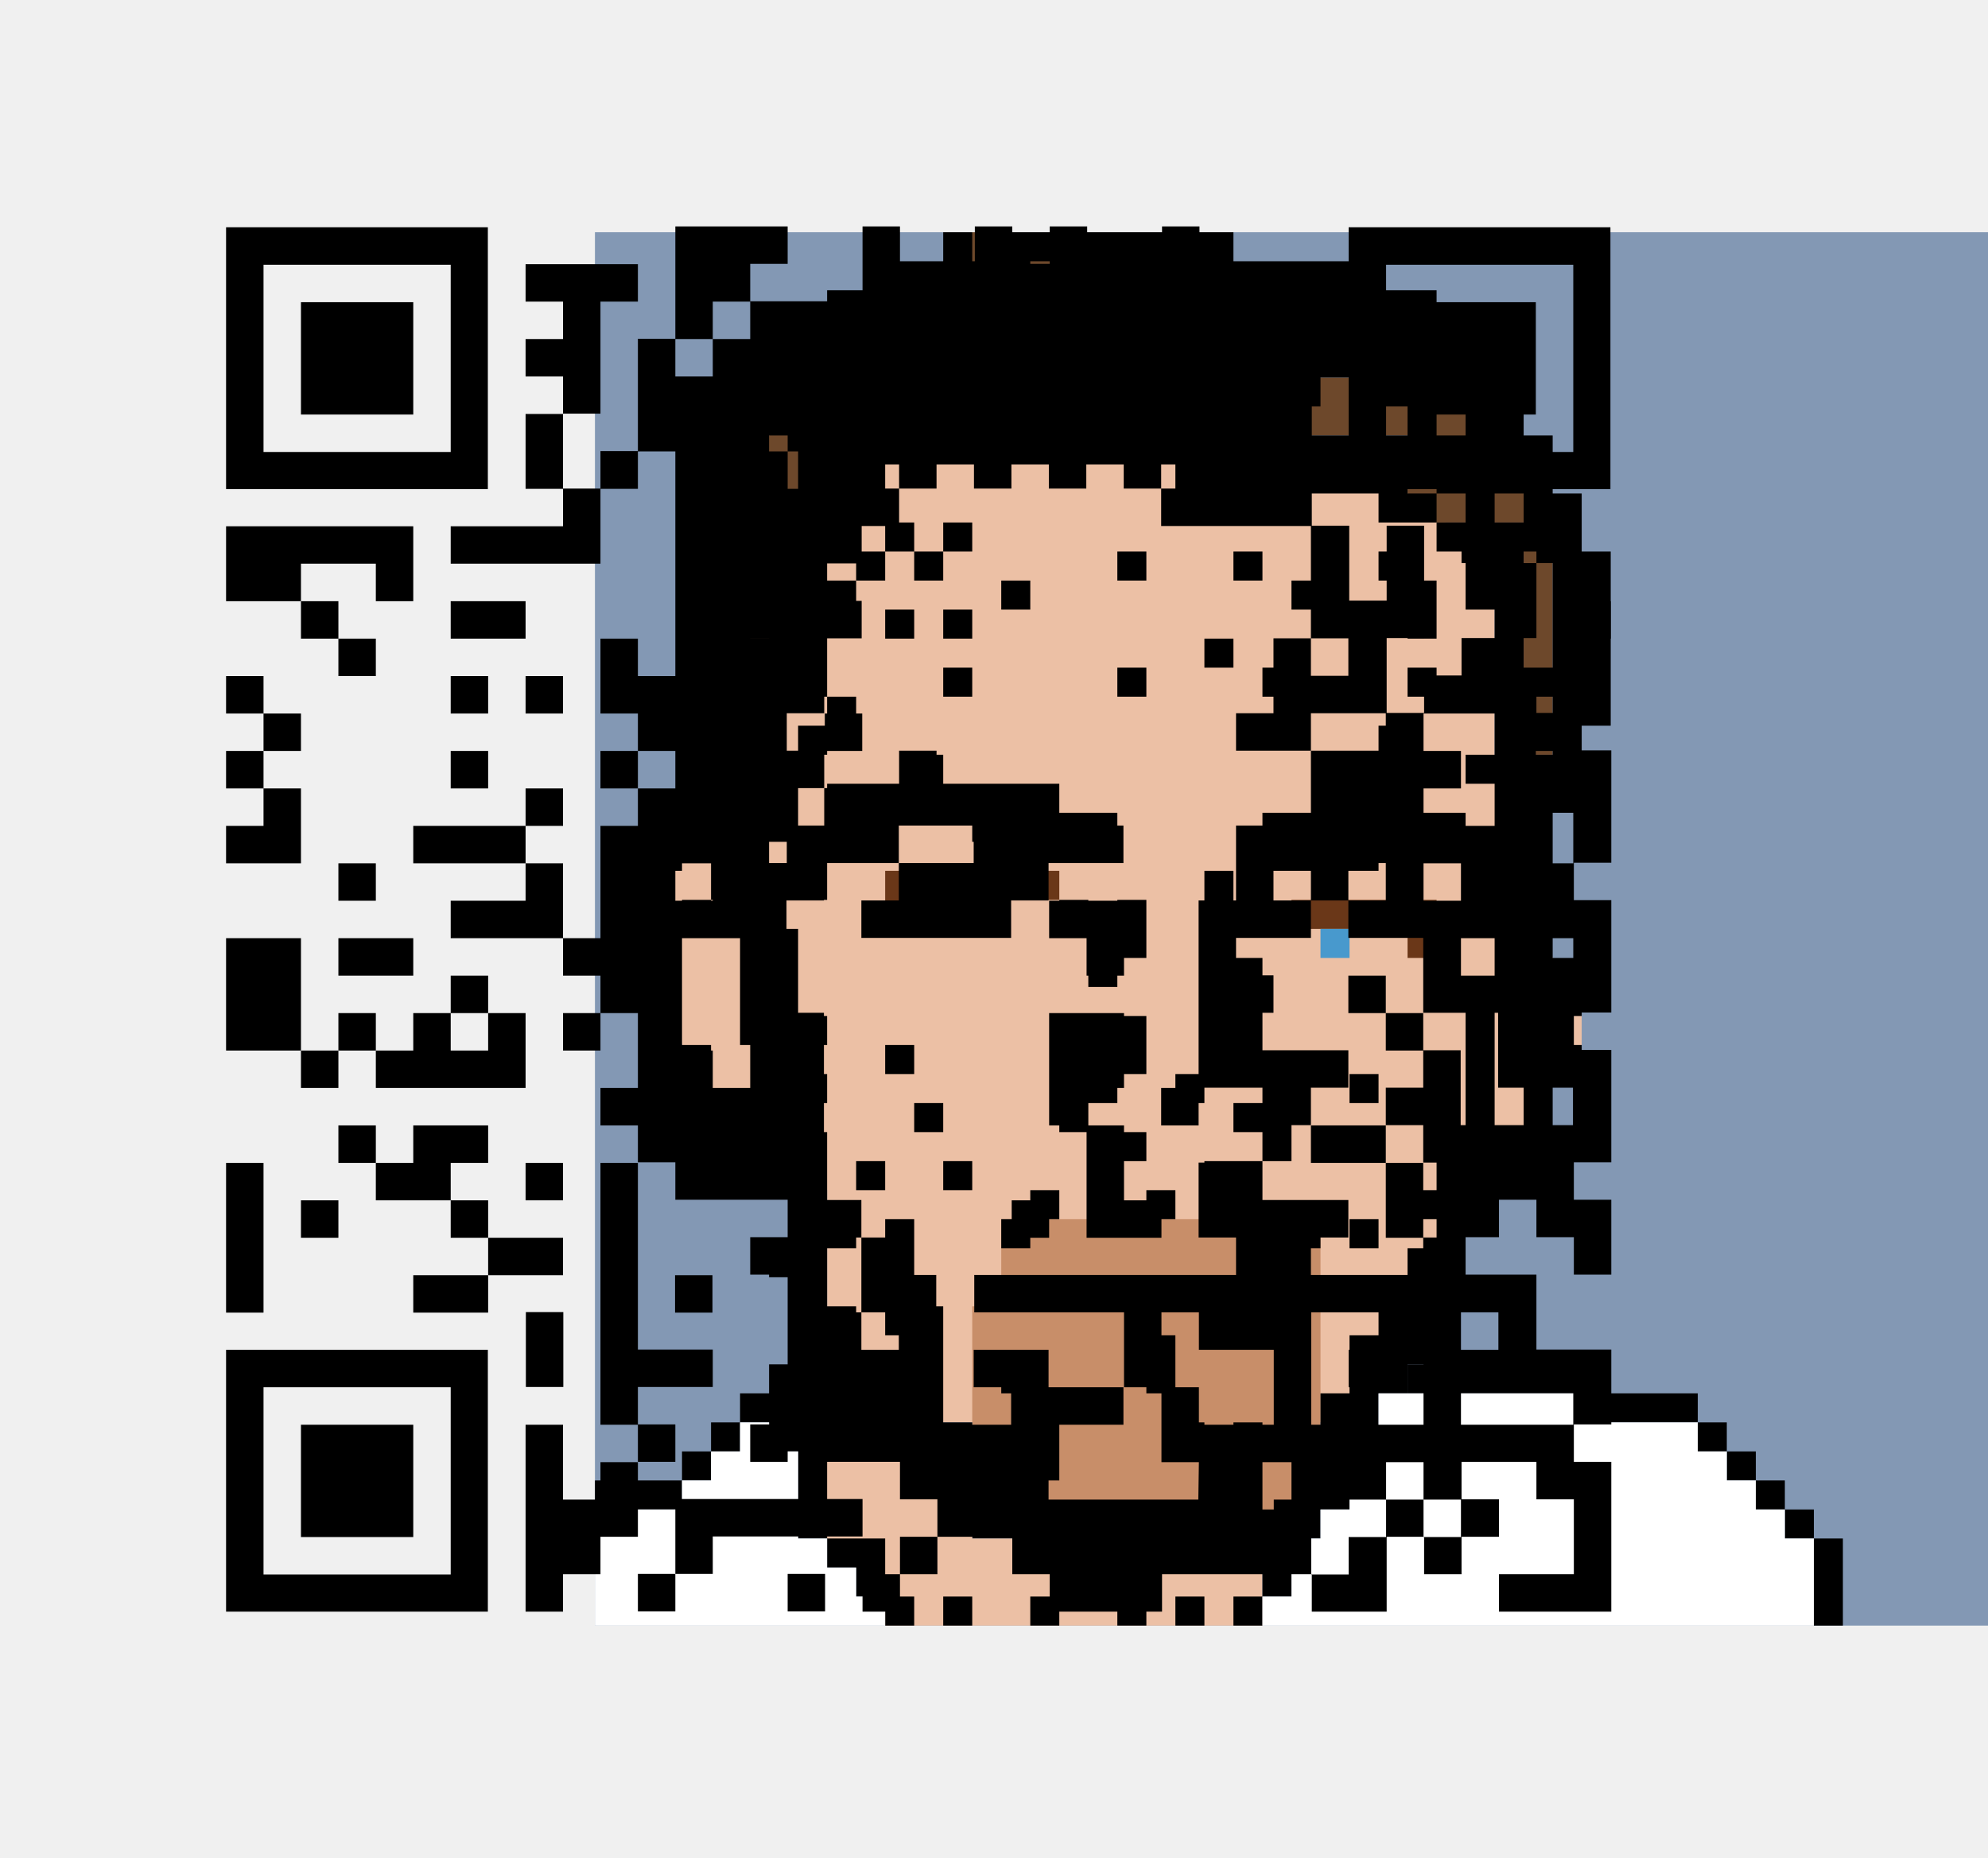
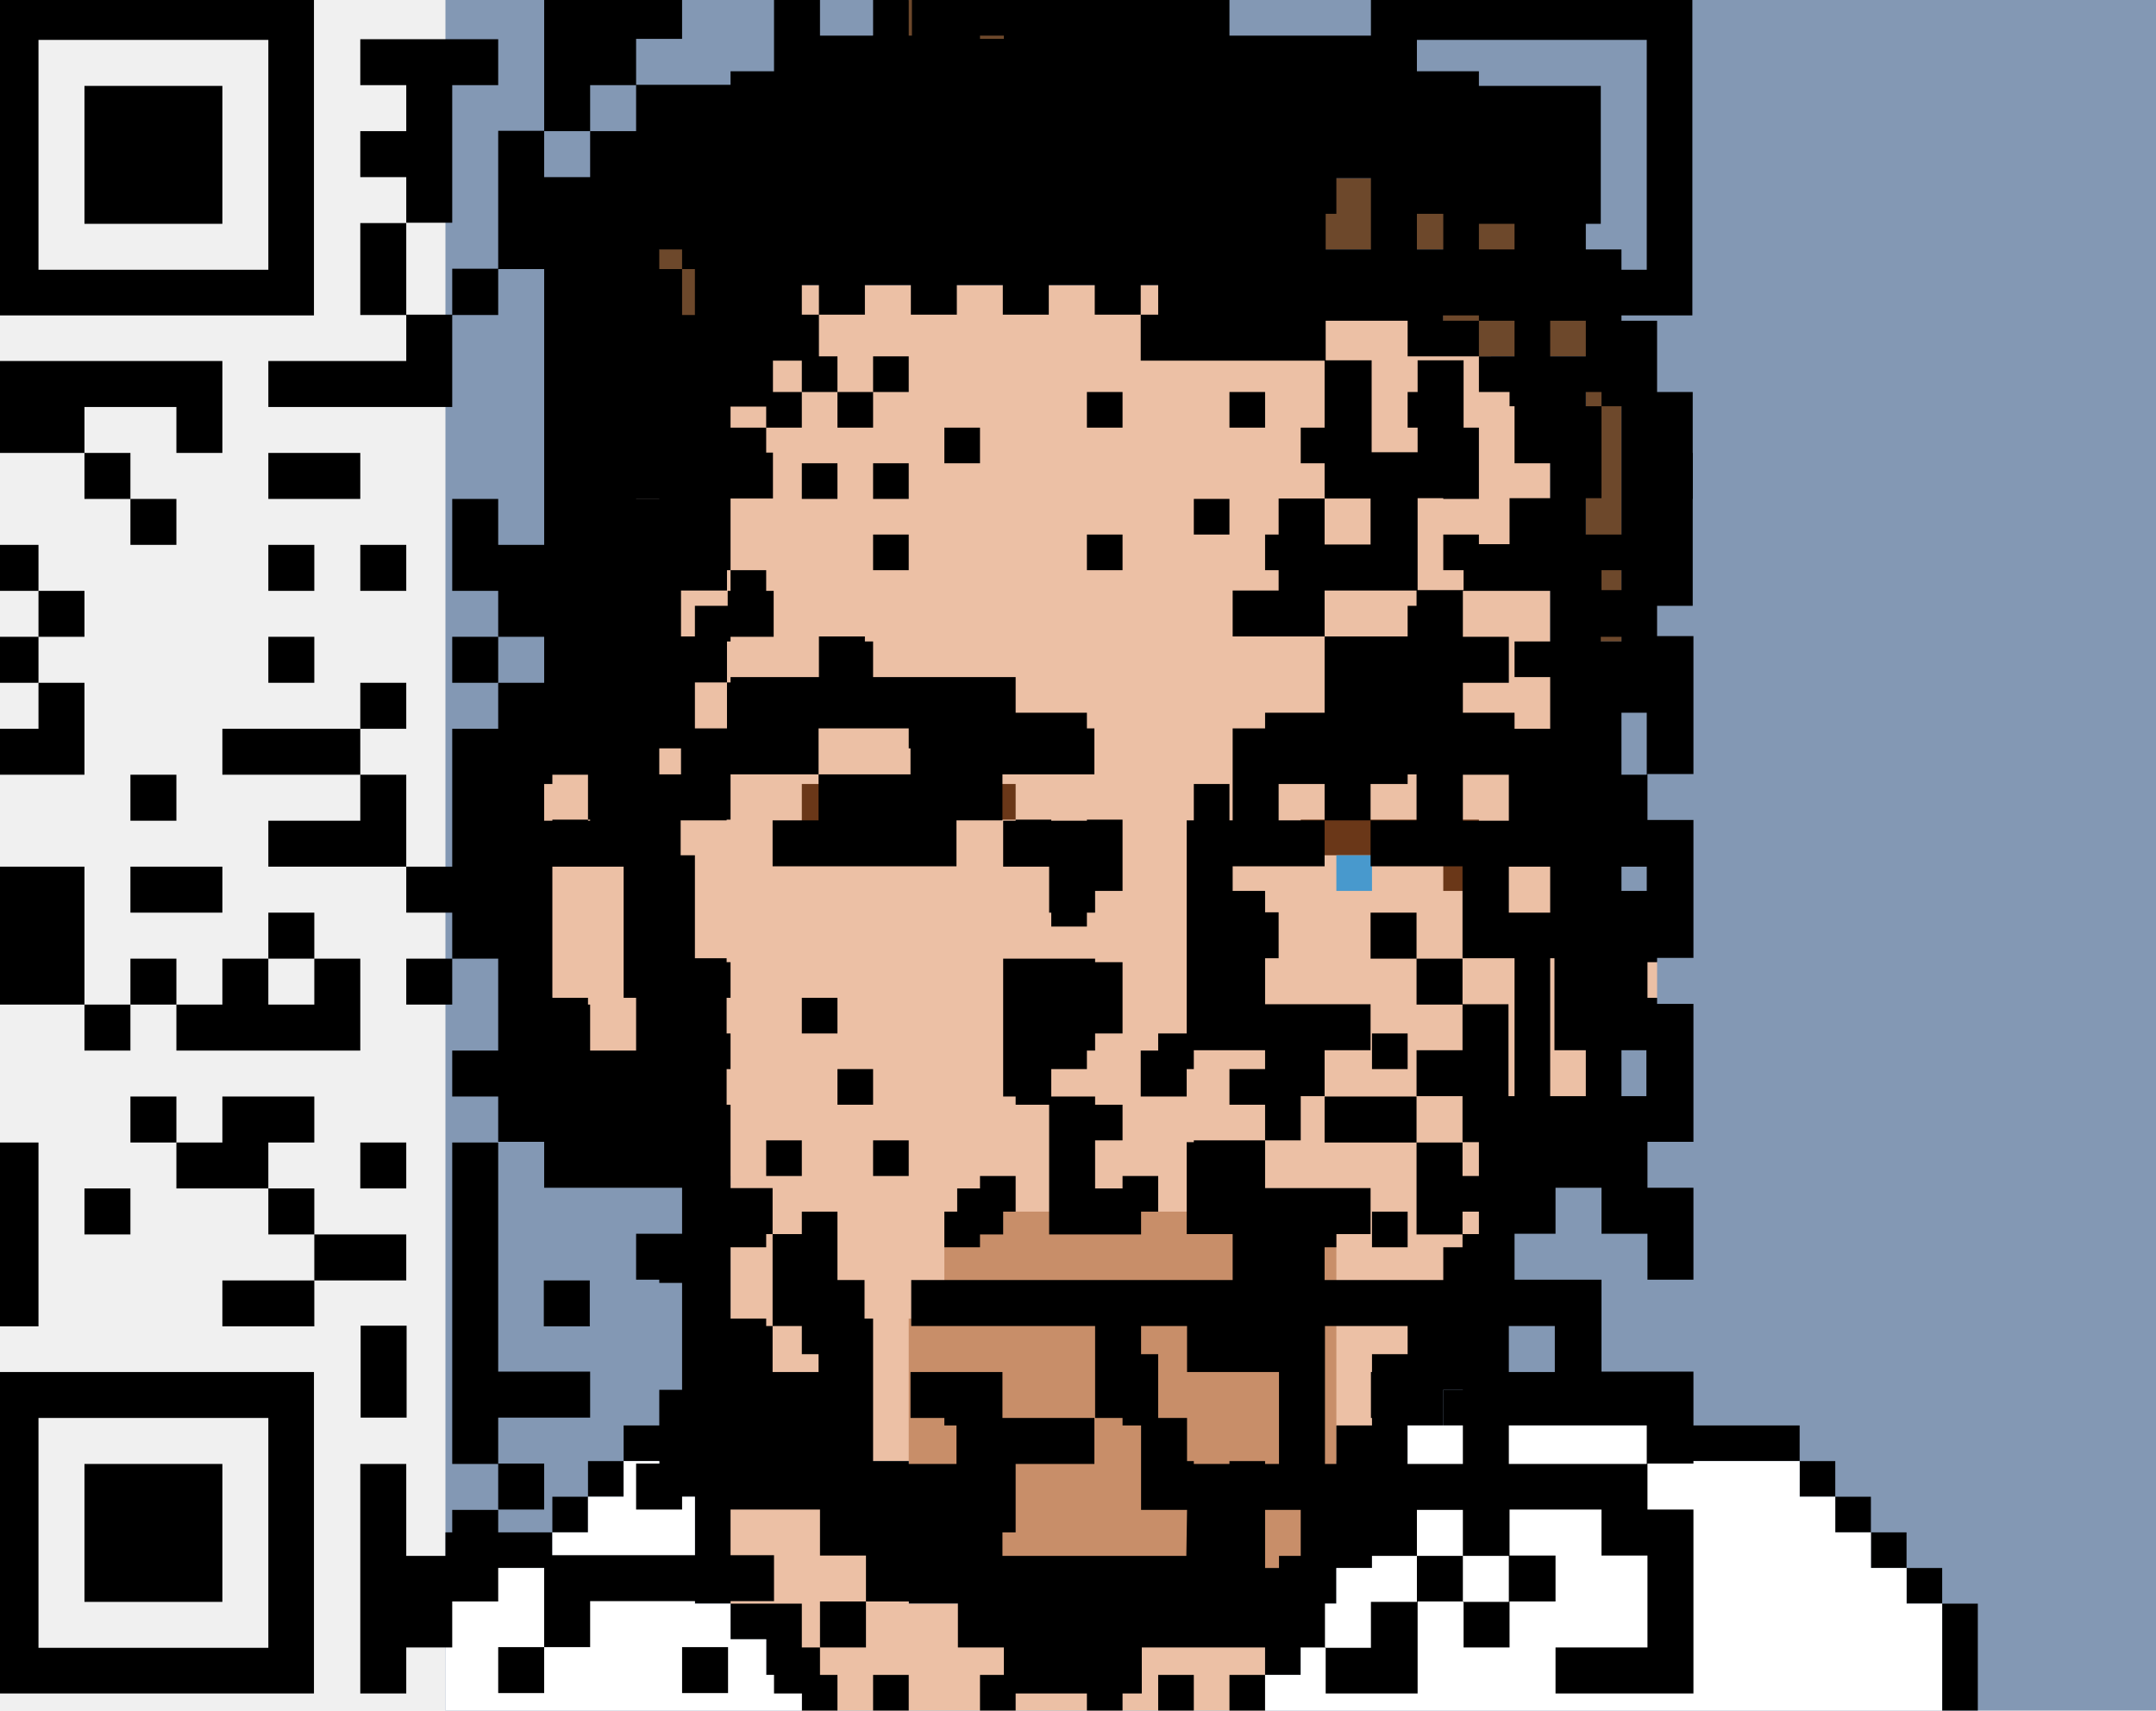
- <svg xmlns="http://www.w3.org/2000/svg" version="1" width="68.5" height="64">
+ <svg xmlns="http://www.w3.org/2000/svg" version="1" preserveAspectRatio="slice YMid" viewBox="8,8,60.5,48">
  <defs>
-     <style type="text/css">@media print{#avatar{opacity:0}} @media screen {#qrcode{opacity:0}} @media screen and (max-height:236px){#avatar{opacity:1} #qrcode{opacity:0}} @media screen and (min-height:256px){#avatar{opacity:0} #qrcode{opacity:1}} @media screen and (max-height:48px){#tuck,#bg{opacity:0}} #avatar,#qrcode,#bg{transition:opacity 1s} </style>
+     <style type="text/css">@media print{#avatar{opacity:0}} @media screen {#qrcode{opacity:0}} @media screen and (max-height:236px){#avatar{opacity:1} #qrcode{opacity:0}} @media screen and (min-height:256px){#avatar{opacity:0} #qrcode{opacity:1}} @media screen and (max-height:48px){#tuck,#bg{opacity:0}} #avatar,#qrcode,#bg{/*firefox am cry*/-webkit-transition:opacity 1.5s} </style>
  </defs>
  <g id="avatar">
    <path d="m20.5 56 0-48 48 0 0 48z" id="bg" fill="#8398b4" />
    <path d="m30.5 49-2-2 0-6-2-2-1 0-1-1-1-2-1-4 0-2 2-2 2-4 2-8 20 0 2 3 1 2 0 5 2 7 1 2 0 1-1 1-1 2-2 1-1 3-2 4-2 2z" id="a-f-skin" fill="#ecc0a5" />
    <path d="m33.5 50 0-5 1 0 0-3 11 0 0 8-1 2-2 1-6 0 0-1-2 0z" id="a-f-goatee" fill="#c88e69" />
    <path d="m27.5 15 0.5 7-2.5 0 0-5.5 1-1.5 3-3 4-4 3 0 0 4 2 0 1 1 8 0 3 1 2 3 1 1.5 0 7.5-1 0 0-8-3 0-1-1 0-2z" id="a-f-caatinga" fill="#6d482b" />
    <path d="m27.5 47 0-3-1 0 0-1 1 0 0-1 0-1-0.5 0-0.5 0 0-2.5 0-2.5-1 0 0-5-1 0 0-2-1 0 0 1-1 0 0 2 1 0 0-1 1 0 0 1-1 0 0 4 1 0 0 2 1 0 0 1-1 0 0-1-1 0 0-1-1 0 0-4-1 0 0-4 1 0 0-1 2 0 0-5-1 0 0-6 1 0 0-4 1 0 0-1 1 0 0-1 2 0 0-1 2 0 0-1 2 0 0-1 1 0 0 1 1 0 0-1 8 0 0 1 4 0 0 1 3 0 0 1 1 0 0 1 1 0 0 1 1 0 0 2 1 0 0 2 1 0 0 2 1 0 0 6-1 0 0 3-1 0 0 5 1 0 0 2-1 0 0-1-2 0 0 5 1 0 0-3 2 0 0 1-1 0 0 2-1 0 0 2-1 0 0-1-1 0 0 4-1 0 0 3-1 0 0 1-1 0 0 2-1 0 0 2-1 0 0 1-2 0 0 1-8 0 0-1-2 0 0-1-1 0 0-2-2 0 0-1-1 0 0-1-1 0 0-1zm15 6 0-4 1 0 0 3 1 0 0-2 1 0 0-2 1 0 0-2 1 0 0-1-1 0 0-1 2 0 0-1 1 0 0-1-1 0 0-1 1 0 0-2 1 0 0-5 1 0 0-3-1 0 0-2 1 0 0-2-1 0 0-1 1 0 0-2-1 0 0-2 1 0 0-1-1 0 0-2-1 0 0-1 1 0 0-1-1 0 0-1-1 0 0 1 1 0 0 1-2 0 0-1-7 0 0-1-10 0 0 1-1 0 0 1-1 0 0 2 1 0 0-1 1 0 0-1 1 0 0 1 1 0 0-1 1 0 0 1-1 0 0 1-1 0 0-1-1 0 0 1-1 0 0 1-1 0 0 3 1 0 0 1-1 0 0 1-1 0 0-1 1 0 0-1-2 0 0 2 1 0 0 1.5 0 1.5-1 0 0 3 1 0 0 3 1 0 0 1-1 0 0 1 1 0 0 1-1 0 0 1 1 0 0 3 1 0 0 1-1 0 0 2 1 0 0 1-1 0 0 1 2 0 0 2 1 0 0-3-1 0 0-4 1 0 0 3 1 0 0 2 0 2 1 0 0 1 1 0 0 2 2 0 0 1zm-7-2 0-2 1 0 0 2zm6-1-1 0 0-1 1 0zm-3-1-1 0 0-1 1 0zm-3-1-1 0 0-1 1 0zm4 0 0-2 1 0 0 2zm3-2 0-1-8 0 0-0.5 0-0.5 11 0 0 1-1 0 0 1-2 0zm-5-4 0-2 1 0 0-1 1 0 0 1-1 0 0 2-1 0zm3 0-1 0 0-1 1 0zm2 0-1 0 0-1 0-1 2 0 0-1-1 0 0-1 1 0 0-1-1 0 0-1-1 0 0-1 1 0 0-1-1 0 0-4 1 0 0 3 1 0 0 4 1 0 0 3-1 0 0 1 0 1zm-4-4-1 0 0 1-1 0 0-2 1 0 0-1-1 0 0-1 1 0 0 1 1 0 0-1 1 0 0 2-1 0zm3 0-1 0 0-1 1 0zm-3-4-1 0 0-1 1 0 0-2 1 0 0 2-1 0zm-1-2-1 0 0-1 1 0zm-10-1 0-2 1 0 0-2 3 0 0-1 1 0 0 1 4 0 0 1 2 0 0 1-5 0 0-1-3 0 0 1-2 0 0 2zm16-1 0-2 7 0 0 1-3 0 0 1zm5-8 0-2-1 0 0-1 1 0 0 1 1 0 0 2zm5 4 0-2-1 0 0 2zm0-3 0-4-1 0 0 4zm-27-1 0-1 1 0 0-1-2 0 0 2zm0-3 1 0 0-1-1 0 0-1 1 0 0-2-1 0 0 2-1 0 0 1 1 0zm25-1 1 0 0-1-1 0zm-22-3 0-1 1 0 0-2-1 0 0 2-1 0 0 1zm19 0 0-1-1 0 0-1-2 0 0 1-1 0 0-1-1 0 0 1-1 0 0-1-4 0 0-1-1 0 0 1-1 0 0-1-1 0 0 2 6 0 0 1zm1 0 1 0 0-1-1 0zm-15-1 0-2-3 0 0 1 2 0 0 1zm1-4 1 0 0-1-1 0z" id="a-f-rimjob" fill="#000" />
    <path d="m48.5 33 0-1-4 0 0-1 5 0 0 2zm-18-1 0-2 6 0 0 1-4 0 0 1z" id="a-f-eye-shade" fill="#6a3718" />
    <path d="m46.5 33 0-1-1 0 0 1zm-13-1 1 0 0-1-1 0z" id="a-f-eyes" fill="#4899cd" />
    <g id="tuck">
      <path d="m30.5 56 0-1-2-2-1-3 0-2 2 0 0 1 1 0 0 1 2 0 0 2 1 0 0 1 2 0 0 1 8 0 0 2z" id="a-d-neck" fill="#ecc0a5" />
      <path d="m42.5 19 0 1 1 0 0-1zm-4 0 0 1 1 0 0-1zm-4 1 0 1 1 0 0-1zm10 0 0 1 1 0 0-1zm-14 1 0 1 1 0 0-1zm2 0 0 1 1 0 0-1zm9 1 0 1 1 0 0-1zm-9 1 0 1 1 0 0-1zm14 0 0 1 1 0 0-1zm2 0 0 1 1 0 0-1zm-10 0 0 1 1 0 0-1zm5 0 0 1 1 0 0-1zm4 2 0 1 1 0 0-1zm-17 11 0 1 1 0 0-1zm16 1 0 1 1 0 0-1zm-15 1 0 1 1 0 0-1zm15 1 0 1 1 0 0-1zm-14 1 0 1 1 0 0-1zm-3 0 0 1 1 0 0-1zm6 1 0 1-1 0 0 1 1 0 0-1 1 0 0-1zm11 1 0 1 1 0 0-1zm-1 0-1 0 0 1 1 0zm-18 5-1 0 0 1-1 0 0 1-1 0 0 1-1 0 0 1-3 0 0 1 3 0 0-1 1 0 0-1 1 0 0-1 1 0 0 1 1 0 0 3 1 0 0 1 1 0 0 1 1 0 0 1 1 0 0-1-1 0 0-2-2 0 0-4-1 0 0-1 1 0 0-1zm21 0 0 1 7 0 0 1 3 0 0 1 1 0 0 1 1 0 0-1-1 0 0-1-1 0 0-1-3 0 0-1zm12 4 0 1 1 0 0 1 1 0 0 3 1 0 0-3-1 0 0-1-1 0 0-1zm-17 2 0 2 1 0 0-2zm0 2 0 0 0 0zm0 0-1 0 0 1 1 0zm-5 0 0 1 1 0 0-1zm-6 0 0 1 1 0 0-1zm4 0-1 0 0 1 1 0zm4 0 0 1 1 0 0-1z" id="a-d-spots" fill="#000" />
      <path d="m24.5 50 0 1-1 0 0 1-3 0 0 4 10 0 0-1-1 0 0-1-1 0 0-1-1 0 0-3-1 0 0-1-1 0 0 1zm23-2 0 2-1 0 0 2-1 0 0 1-1 0 0 2-1 0 0 1 19 0 0-3-1 0 0-1-1 0 0-1-1 0 0-1-1 0 0-1-3 0 0-1z" id="a-d-shoulder" fill="#fff" />
    </g>
  </g>
  <path d="m7.79 46.5 9.02 0 0 9.02-9.02 0zm7.74 1.29-6.45 0 0 6.45 6.45 0zm-5.16 1.29 3.87 0 0 3.87-3.87 0zm7.74 0 1.29 0 0 2.58 1.29 0 0-1.29 1.29 0 0-1.29-1.29 0 0-9.02 1.29 0 0-1.29-1.29 0 0-1.29 1.29 0 0-2.58-1.29 0 0 1.29-1.29 0 0-1.29 1.29 0 0-1.29-1.29 0 0-1.29-3.87 0 0-1.29 2.58 0 0-1.29-3.87 0 0-1.29 3.87 0 0-1.29 1.29 0 0 1.29-1.29 0 0 1.29 1.29 0 0 2.58 1.29 0 0-3.87 1.29 0 0-1.29-1.29 0 0-1.29 1.29 0 0-1.29-1.29 0 0-2.58 1.29 0 0 1.29 1.29 0 0-7.74-1.29 0 0 1.29-1.29 0 0 2.58-5.16 0 0-1.29 3.87 0 0-1.29-1.29 0 0-2.58 1.29 0 0-1.29-1.29 0 0-1.29 1.29 0 0-1.29-1.29 0 0-1.29 3.87 0 0 1.29-1.29 0 0 1.93 0 1.93-1.29 0 0 2.58 1.29 0 0-1.29 1.29 0 0-3.87 1.29 0 0-3.87 3.87 0 0 1.29-1.29 0 0 1.29 3.87 0 0-1.29 0-1.29 0.64 0 0.65 0 0 1.29 2.58 0 0-1.29 1.29 0 0 1.29 1.29 0 0-1.29 1.29 0 0 1.29 2.58 0 0-1.29 0.65 0 0.64 0 0 1.29 3.87 0 0 9.02 1.29 0 0 2.58 1.29 0 0-2.58 1.29 0 0 3.87-1.29 0 0 2.58 1.29 0 0-1.29 1.29 0 0-1.29 1.29 0 0-2.58-1.29 0 0-1.29 1.29 0 0 1.29 1.29 0 0-1.29 1.29 0 0 1.29-1.29 0 0 2.58-1.29 0 0 1.29 1.29 0 0 1.29 1.29 0 0 1.29 1.29 0 0 3.87-1.29 0 0 1.29 1.29 0 0 3.87-1.29 0 0 1.29 1.29 0 0 3.87-1.29 0 0 1.29 1.29 0 0 1.29 0 1.29-1.29 0 0-1.29-1.29 0 0-1.29-1.29 0 0 1.29-1.29 0 0 1.29 2.58 0 0 2.58 2.58 0 0 2.58-1.29 0 0 1.29 1.29 0 0 5.16-3.87 0 0-1.29 2.58 0 0-2.58-1.29 0 0-1.29-2.58 0 0 1.29 1.29 0 0 1.29-1.29 0 0 1.29-1.29 0 0-1.29-1.29 0 0 2.58-2.58 0 0-1.29-5.16 0 0 1.29-3.87 0 0-1.29-1.29 0 0-1.29-2.58 0 0 1.29-1.29 0 0 1.29-1.29 0 0-1.29 1.29 0 0-1.29 1.29 0 0-1.29-1.29 0 0-1.29-1.29 0-1.29 0 0-1.29-1.29 0 0 1.29-1.29 0 0-1.29 1.29 0 0-5.16-1.29 0 0-1.29 1.29 0 0-1.29-3.87 0 0-1.29-1.29 0 0 6.45 2.58 0 0 1.29-2.58 0 0 1.29 1.29 0 0 1.29-1.29 0 0 2.58-1.29 0 0 1.29-1.29 0 0 1.29-1.29 0zm28.36 3.87 1.29 0 0-1.29 1.29 0 0 1.29 1.29 0 0-1.29-1.29 0 0-1.29-1.29 0 0 1.29-2.58 0 0-1.29-2.58 0 0 2.58 1.29 0 0-1.29 1.29 0 0 2.58 1.29 0zm-5.16-2.58-1.29 0 0-2.58 1.29 0 0 1.29 2.58 0 0-2.58-2.58 0 0-1.29-1.29 0 0 2.58-1.29 0 0-2.58-5.16 0 0-1.29 9.02 0 0-1.29-1.29 0 0-2.58 1.29 0 0 1.29 3.87 0 0 1.29-1.29 0 0 1.29 3.87 0 0-1.29 1.29 0 0-2.58-1.29 0 0-1.29-1.29 0 0-1.29 1.29 0 0-1.29 1.29 0 0 1.29 0 1.29 3.87 0 0-1.29-2.58 0 0-2.58-1.29 0-1.29 0 0-1.29 0-1.29-2.58 0 0-1.29 1.29 0 0-1.29-1.29 0 0 1.29-1.29 0 0-1.29-1.29 0 0 1.29 1.29 0 0 1.29-2.58 0 0 1.29 1.29 0 0 1.29-1.29 0 0 1.29 3.87 0 0 1.29-1.29 0 0 1.29-1.29 0 0-1.29-2.58 0 0-6.45 1.29 0 0-2.58 2.58 0 0-2.58 2.58 0 0-1.29-2.58 0 0 1.29-2.58 0 0-1.29 1.29 0 0-2.58 1.29 0 0 1.29 1.29 0 0-1.29-1.29 0 0-3.87-5.16 0 0-1.29 1.29 0 0-1.29-1.29 0 0 1.29-1.29 0 0-1.29-1.29 0 0 1.29-1.29 0 0-1.29-1.29 0 0 1.29-1.29 0 0-1.29-1.29 0 0 1.29-1.29 0 0-1.29-1.29 0 0 1.29 1.29 0 0 1.29-1.29 0 0 1.29-1.29 0 0 1.29 1.29 0 0 1.29-1.29 0 0 2.58-1.29 0 0 1.29 1.29 0 0 1.29-1.29 0 0 1.29-1.29 0 0 1.29 1.29 0 0-1.29 1.29 0 0-1.29 1.29 0 1.29 0 0-1.29 1.29 0 0 1.29 1.93 0 1.93 0 0 1.29 2.58 0 0 0.65 0 0.64-2.58 0 0 1.29-1.29 0 0 1.29-5.16 0 0-1.29 1.29 0 0-1.29 2.58 0 0-1.29-2.58 0 0 1.29-2.58 0 0 1.29-1.29 0 0 3.87 1.29 0 0 6.45 1.29 0 0 1.29-1.29 0 0 2.58 1.29 0 0 1.29 1.29 0 0-1.29-1.29 0 0-2.58 1.29 0 0 1.29 1.29 0 0 5.16 2.58 0 0-1.29-1.29 0 0-1.29 2.58 0 0 1.29 2.58 0 0 1.29-2.58 0 0 2.58 5.16 0zm-6.45-9.02 1.29 0 0 1.29-1.29 0zm2.58-2.58-1.29 0 0-3.87 2.58 0 0 2.58-1.29 0 0 1.29 1.29 0 0 2.58 1.29 0 0 1.29-2.58 0zm10.31 1.29-2.58 0 0-1.29 2.58 0 0 1.29 1.29 0 0 2.58-1.29 0zm-7.74-2.58 1.29 0 0 1.29-1.29 0zm7.74-2.58-1.29 0 0-1.29 1.29 0 0 1.29 1.29 0 0 1.29-1.29 0zm-10.31-2.58-1.29 0 0-1.29 2.58 0 0 2.58-1.29 0zm-9.02-7.74 1.29 0 0 1.29-1.29 0zm20.63 20.63-3.87 0 0 3.87 3.87 0zm-2.58 1.29 1.29 0 0 1.29-1.29 0zm7.74 1.29-3.87 0 0 1.29 3.87 0zm-2.58-2.58-1.29 0 0 1.29 1.29 0zm-25.78-10.31 0-2.58-1.29 0-1.29 0 0 3.87 1.29 0 0 1.29 1.29 0 0-2.58zm28.36-2.58-3.87 0 0 1.29 3.87 0zm-29.65-2.58-1.29 0 0 1.29 1.29 0zm25.78 0-1.29 0 0 1.29 1.29 0zm3.87-3.87-1.29 0 0 1.29-1.29 0 0-2.58-2.58 0 0 1.29 1.29 0 0 1.29-1.29 0 0 1.29 3.87 0 0 1.29 1.29 0zm-30.94 0-1.29 0 0 1.29 1.29 0zm3.87-3.87-1.29 0 0 1.29 1.29 0zm-1.29-6.45 1.29 0 0 1.29 1.29 0 0-1.29-1.29 0 0-1.29-1.29 0 0 1.29-1.29 0 0 1.29 1.29 0zm18.05 0-1.29 0 0 1.29 1.29 0zm-19.34-3.87 1.29 0 0-1.29-1.29 0 0 1.29-1.29 0 0 1.29 1.29 0zm10.31-1.29-1.29 0 0 1.29 1.29 0zm-12.89 43.83 1.29 0 0-2.58 6.45 0 0 1.29-5.16 0 0 1.29-1.29 0 0 1.29-1.29 0zm5.16 0 1.29 0 0 1.29-1.29 0zm-9.02-9.02 1.29 0 0 2.58-1.29 0zM7.79 40.06l1.29 0 0 5.16-1.29 0zm6.45 3.87 2.58 0 0-1.29-1.29 0 0-1.29-2.58 0 0-1.29-1.29 0 0-1.29 1.29 0 0 1.29 1.29 0 0-1.29 2.58 0 0 1.29-1.29 0 0 1.29 1.29 0 0 1.29 2.58 0 0 1.29-2.58 0 0 1.29-2.58 0zm9.02 0 1.29 0 0 1.29-1.29 0zm-12.89-2.58 1.29 0 0 1.29-1.29 0zm7.74-1.29 1.29 0 0 1.29-1.29 0zm-7.74-3.87-2.58 0 0-3.87 2.58 0 0 3.87 1.29 0 0-1.29 1.29 0 0 1.29 1.29 0 0-1.29 1.29 0 0-1.29 1.29 0 0 1.29 1.29 0 0 2.58-5.16 0 0-1.29-1.29 0 0 1.29-1.29 0zm6.45-1.29-1.29 0 0 1.29 1.29 0zm-5.16-2.58 2.58 0 0 1.29-2.58 0zm0-2.58 1.29 0 0 1.29-1.29 0zm-3.87-1.29 1.29 0 0-1.29-1.29 0 0-1.29 1.29 0 0-1.29-1.29 0 0-1.29 1.29 0 0 1.29 1.29 0 0 1.29-1.29 0 0 1.29 1.29 0 0 2.58-2.58 0zm7.74-2.58 1.29 0 0 1.29-1.29 0zm0-2.58 1.29 0 0 1.29-1.29 0zm2.58 0 1.29 0 0 1.29-1.29 0zm-6.45-1.29-1.29 0 0-1.29-2.58 0 0-2.58 6.45 0 0 1.29 0 1.29-1.29 0 0-1.29-2.58 0 0 1.29 1.29 0 0 1.29 1.29 0 0 1.29-1.29 0zm3.87-1.29 2.58 0 0 1.29-2.58 0zm38.68 0 1.29 0 0 1.29-1.29 0zM7.79 7.83l9.02 0 0 9.02-9.02 0zm7.74 1.29-6.45 0 0 6.45 6.45 0zm-5.16 1.29 3.87 0 0 3.87-3.87 0zm36.1-2.58 9.02 0 0 9.02-9.02 0zm7.74 1.29-6.45 0 0 6.45 6.45 0zm-5.16 1.29 3.87 0 0 3.87-3.87 0z" id="qrcode" fill="#000" />
</svg>
